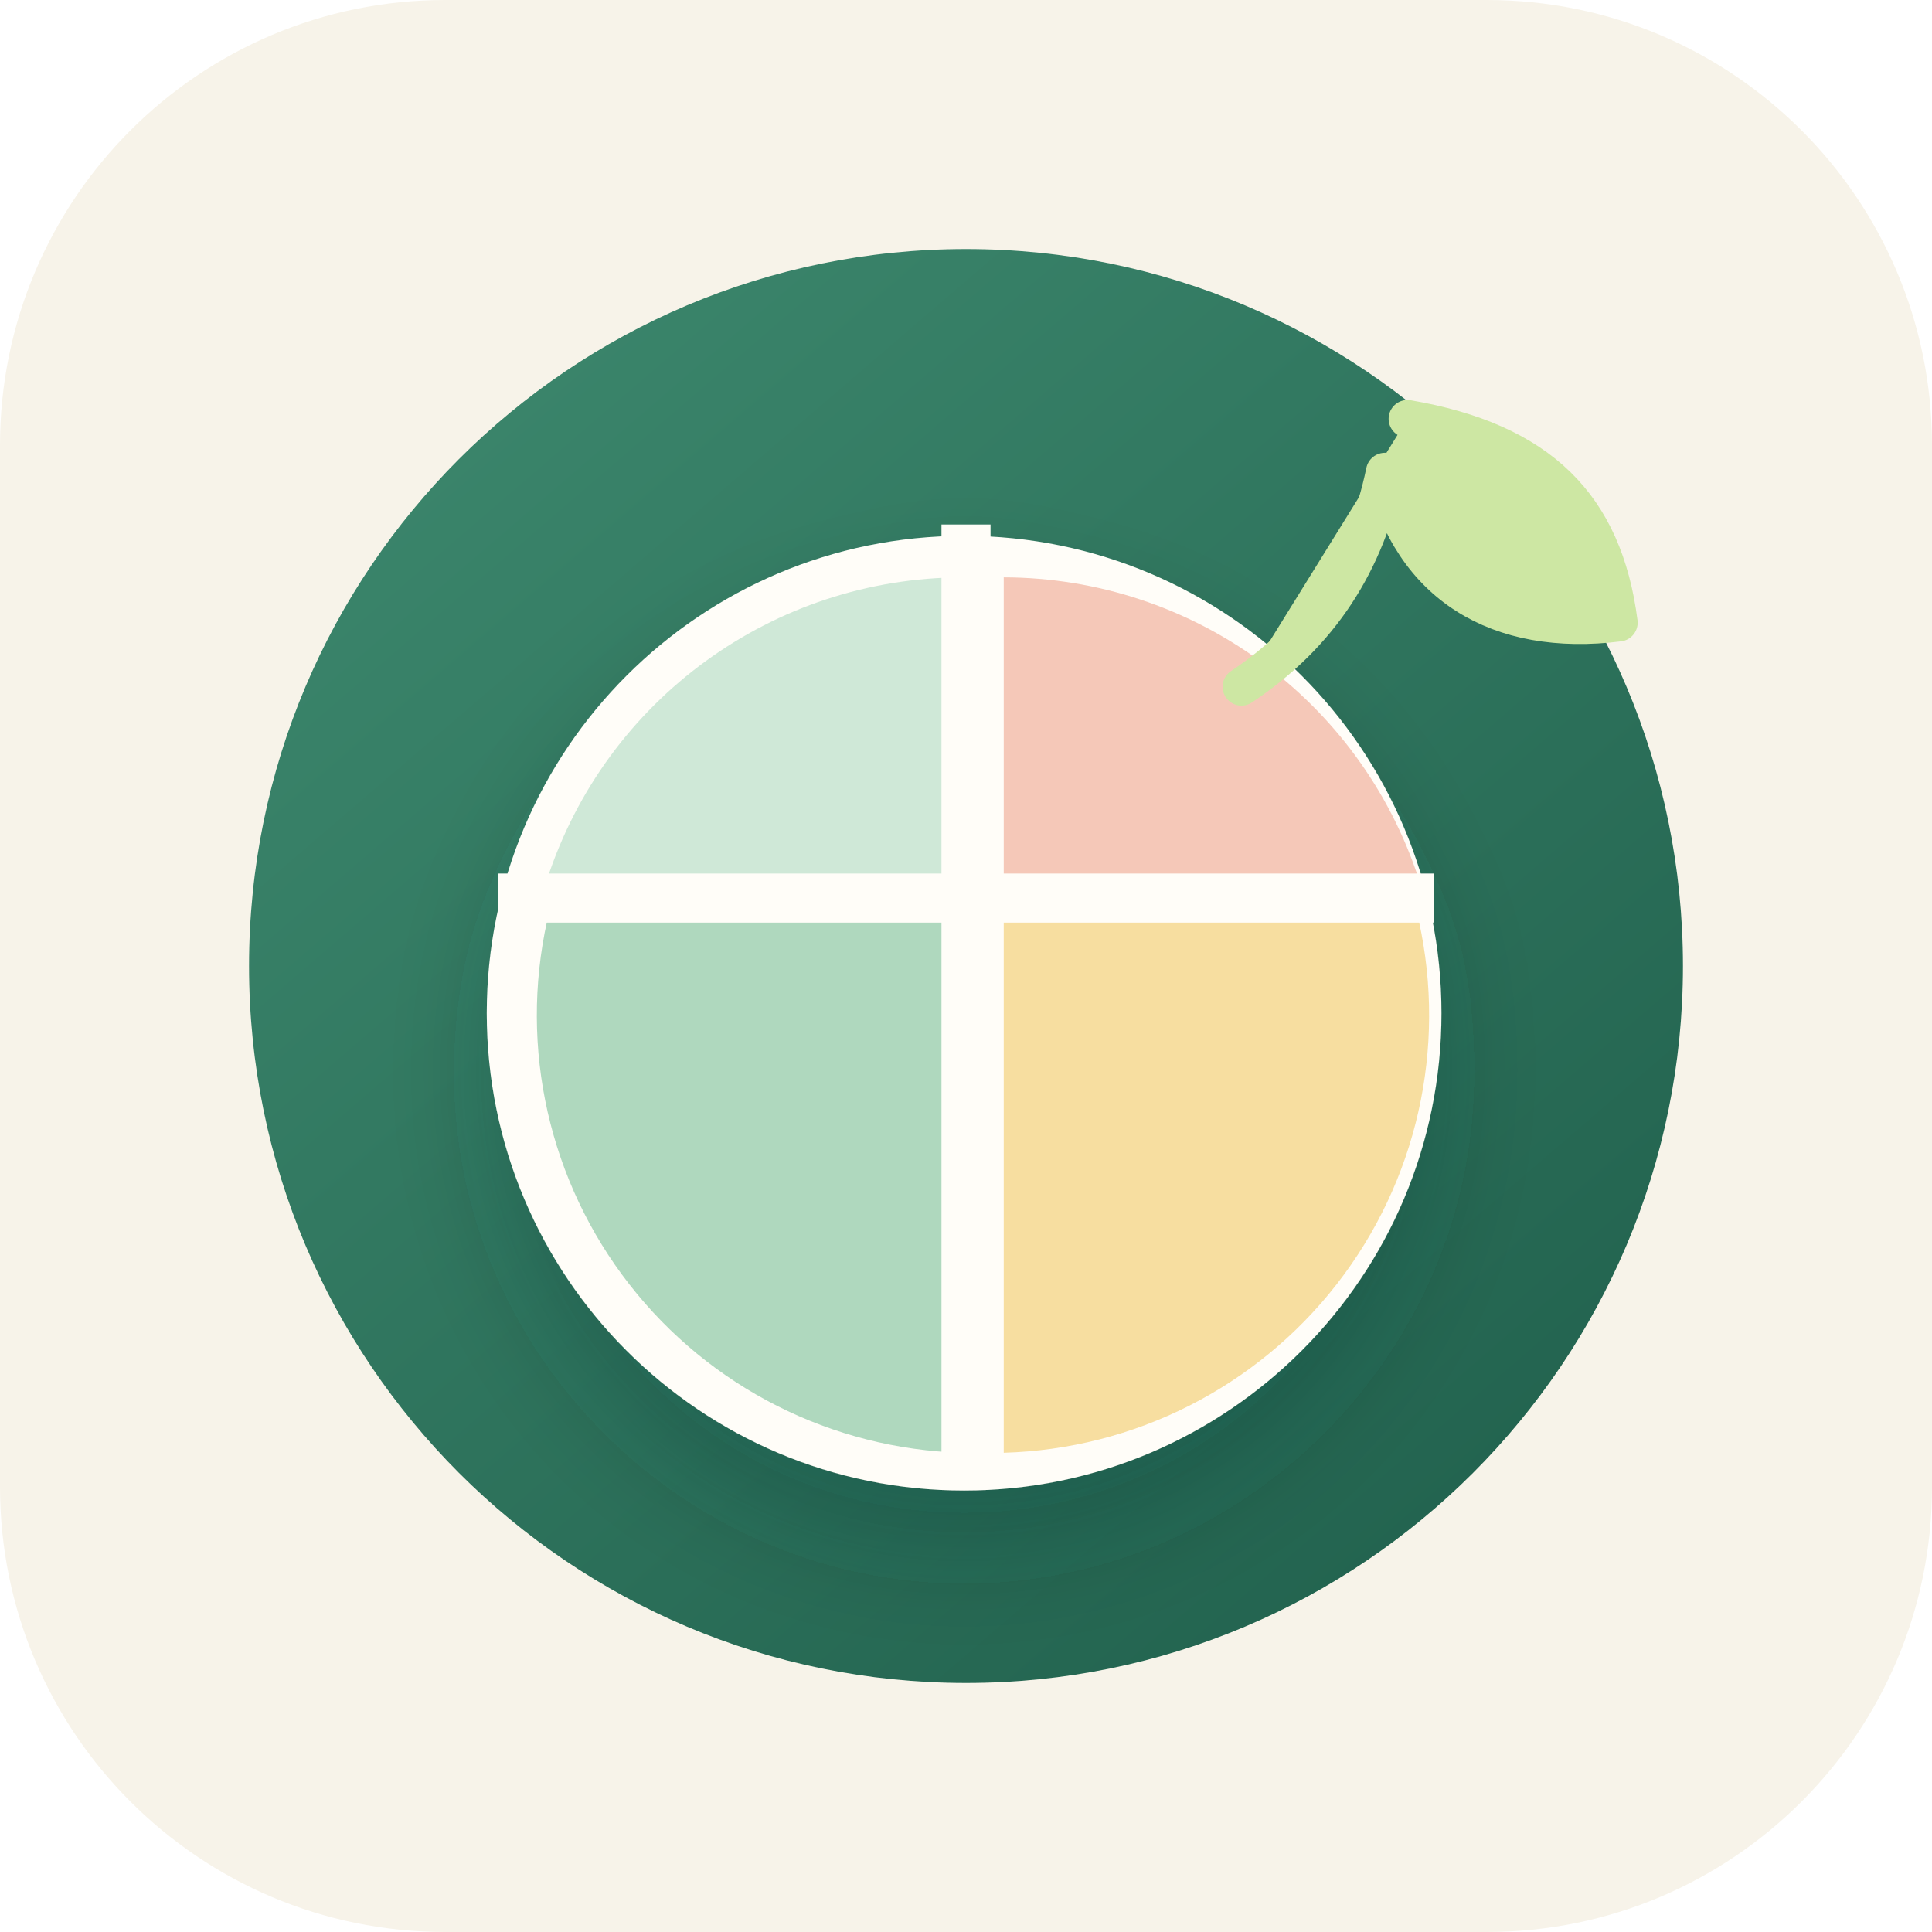
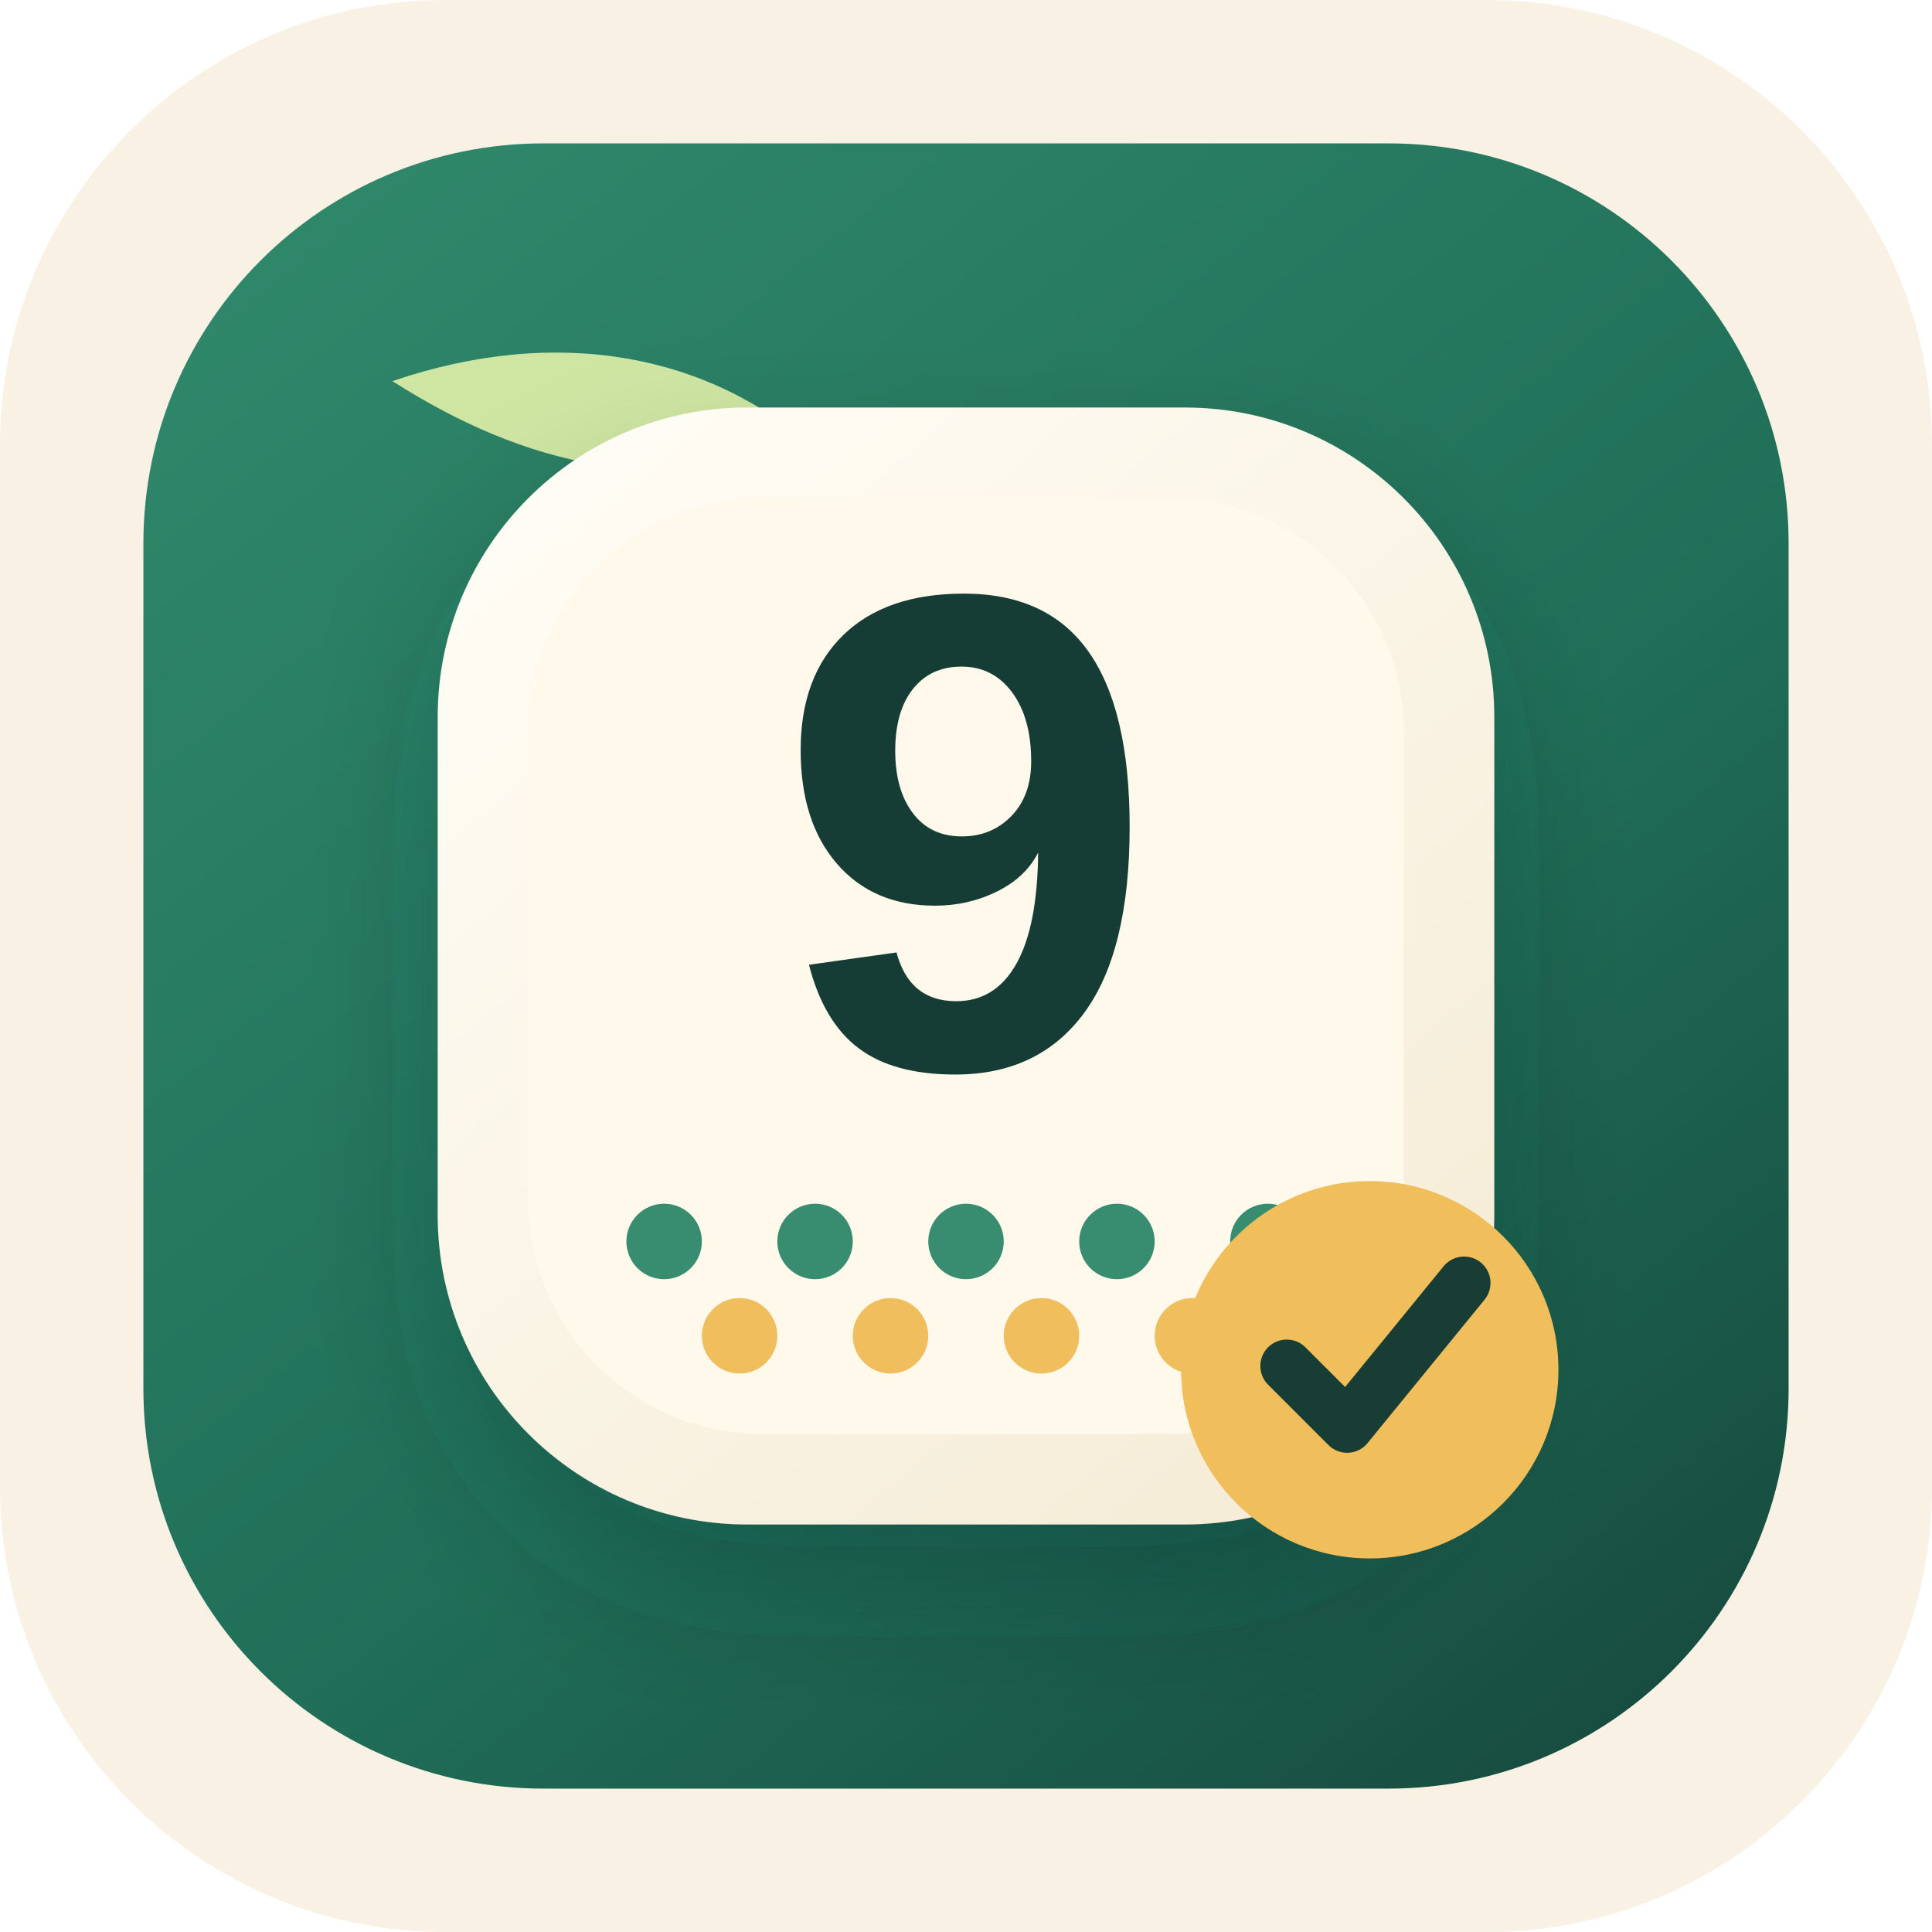
<svg xmlns="http://www.w3.org/2000/svg" viewBox="0 0 512 512">
  <defs>
-     <linearGradient id="bg" x1="76" y1="47" x2="436" y2="466" gradientUnits="userSpaceOnUse">
-       <stop stop-color="#3F8B70" />
-       <stop offset="1" stop-color="#1E5D4A" />
+     <linearGradient id="bg" x1="92" y1="48" x2="420" y2="464" gradientUnits="userSpaceOnUse">
+       <stop stop-color="#2F876A" />
+       <stop offset=".58" stop-color="#206F58" />
+       <stop offset="1" stop-color="#174D40" />
    </linearGradient>
-     <filter id="shadow" x="80" y="86" width="368" height="376" filterUnits="userSpaceOnUse">
-       <feDropShadow dx="0" dy="16" stdDeviation="14" flood-color="#10392E" flood-opacity=".22" />
+     <linearGradient id="plate" x1="136" y1="114" x2="376" y2="398" gradientUnits="userSpaceOnUse">
+       <stop stop-color="#FFFDF6" />
+       <stop offset="1" stop-color="#F5EBD5" />
+     </linearGradient>
+     <filter id="softShadow" x="72" y="70" width="368" height="382" filterUnits="userSpaceOnUse">
+       <feDropShadow dx="0" dy="18" stdDeviation="18" flood-color="#0D382F" flood-opacity=".24" />
    </filter>
  </defs>
-   <rect width="512" height="512" rx="118" fill="#F7F3E9" />
-   <circle cx="256" cy="256" r="190" fill="url(#bg)" />
-   <g filter="url(#shadow)">
-     <circle cx="255.5" cy="268.5" r="126.5" fill="#FFFDF8" />
-     <path d="M255 153a116 116 0 0 0-110 80h110v-80Z" fill="#CFE8D7" />
-     <path d="M145 244a116 116 0 0 0 110 141V244H145Z" fill="#AFD8BE" />
-     <path d="M266 153a116 116 0 0 1 110 80H266v-80Z" fill="#F5C8B8" />
-     <path d="M266 244h110a116 116 0 0 1-110 141V244Z" fill="#F7DEA0" />
-     <path d="M256 139v253M132 238h248" stroke="#FFFDF8" stroke-width="13" />
+   <rect width="512" height="512" rx="118" fill="#F8F1E4" />
+   <rect x="38" y="38" width="436" height="436" rx="106" fill="url(#bg)" />
+   <path d="M104 101c44-15 84-7 112 18-41 12-76 5-112-18Z" fill="#DDEFA8" opacity=".92" />
+   <path d="M405 388c-38 19-78 18-110-1 37-16 71-16 110 1Z" fill="#F3C96C" opacity=".72" />
+   <g filter="url(#softShadow)">
+     <rect x="116" y="108" width="280" height="296" rx="82" fill="url(#plate)" />
+     <rect x="140" y="132" width="232" height="248" rx="62" fill="#FFF9EC" />
+     <text x="256" y="283" text-anchor="middle" font-family="-apple-system,BlinkMacSystemFont,'SF Pro Display',Arial,sans-serif" font-size="180" font-weight="900" fill="#173D34">9</text>
+     <g fill="#2F876A" opacity=".95">
+       <circle cx="176" cy="329" r="10" />
+       <circle cx="216" cy="329" r="10" />
+       <circle cx="256" cy="329" r="10" />
+       <circle cx="296" cy="329" r="10" />
+       <circle cx="336" cy="329" r="10" />
+     </g>
+     <g fill="#F0BE5B">
+       <circle cx="196" cy="354" r="10" />
+       <circle cx="236" cy="354" r="10" />
+       <circle cx="276" cy="354" r="10" />
+       <circle cx="316" cy="354" r="10" />
+     </g>
  </g>
-   <path d="M373 111c35 6 52 23 56 54-32 4-55-10-62-40-5 24-17 43-38 57" fill="#CDE7A3" stroke="#CDE7A3" stroke-width="10" stroke-linecap="round" stroke-linejoin="round" />
+   <circle cx="363" cy="363" r="50" fill="#F0BE5B" />
+   <path d="M341 362l16 16 31-38" fill="none" stroke="#173D34" stroke-width="14" stroke-linecap="round" stroke-linejoin="round" />
</svg>
